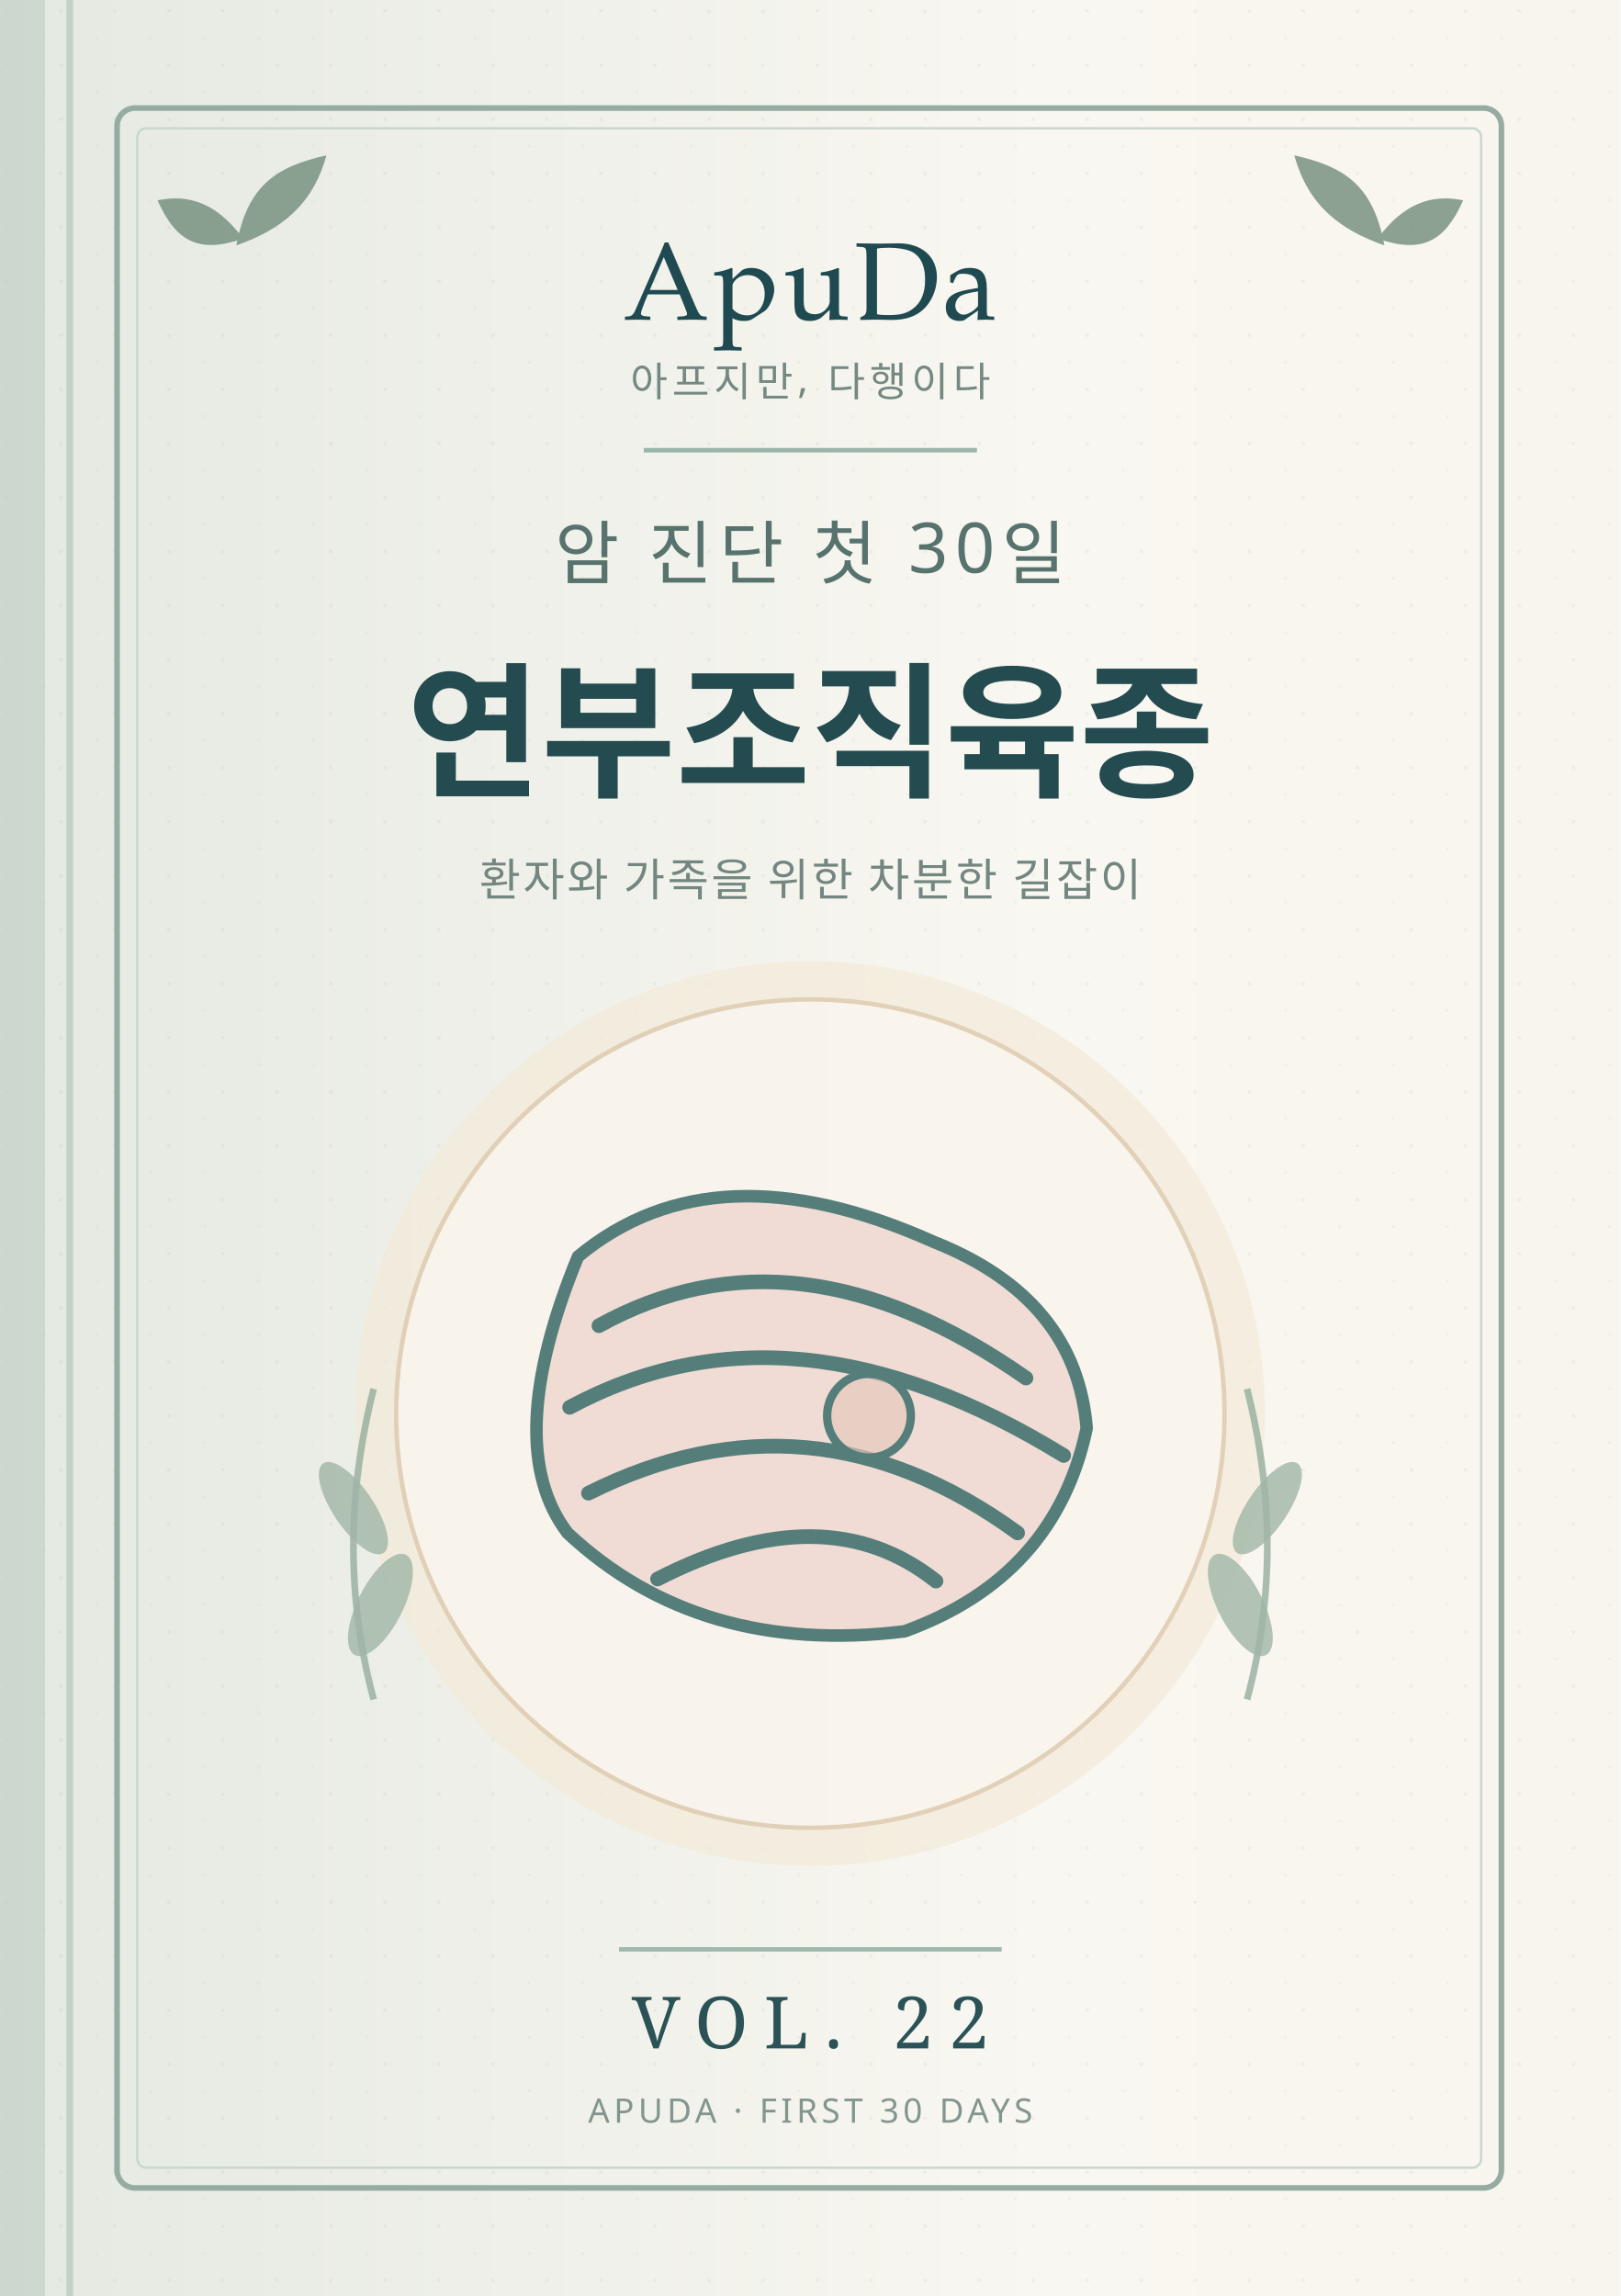
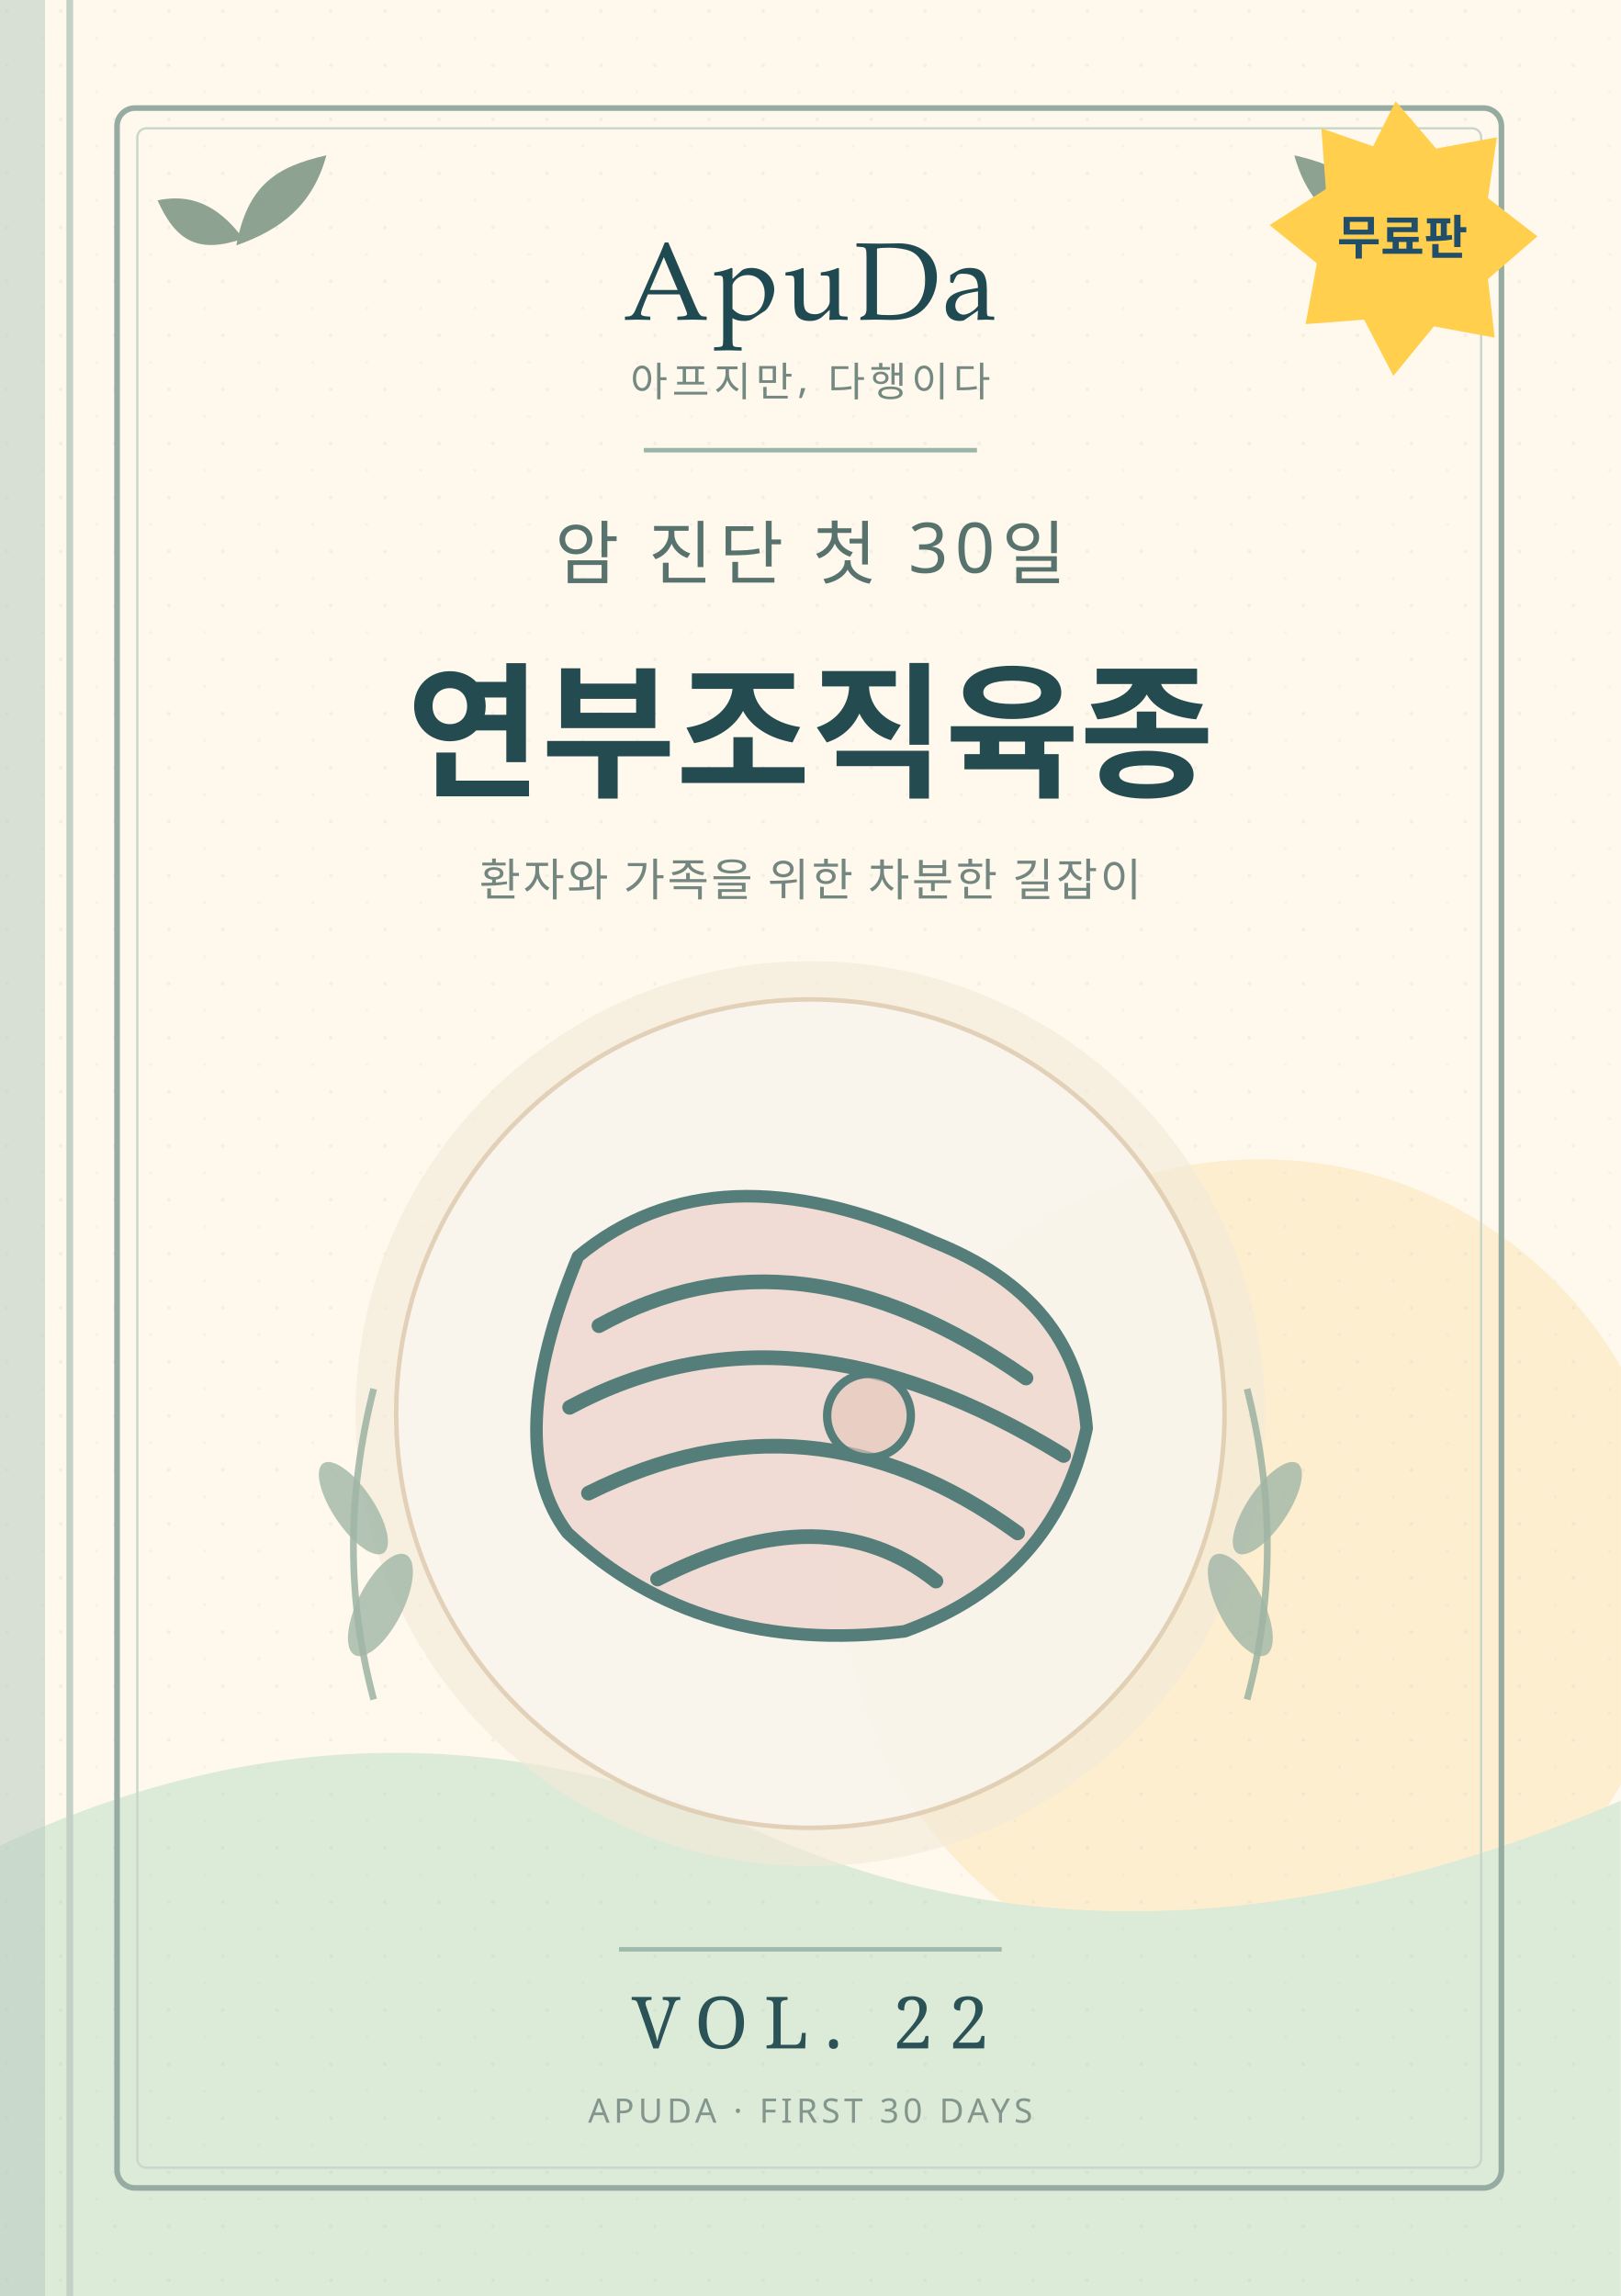
<svg xmlns="http://www.w3.org/2000/svg" width="720" height="1020" viewBox="0 0 720 1020" role="img" aria-labelledby="title description">
  <defs>
    <pattern id="paper" width="24" height="24" patternUnits="userSpaceOnUse">
      <circle cx="3" cy="5" r=".8" fill="#B6B8A9" opacity=".16" />
      <circle cx="19" cy="17" r=".65" fill="#B6B8A9" opacity=".12" />
    </pattern>
    <linearGradient id="book" x1="0" y1="0" x2="1" y2="0">
      <stop stop-color="#E4E9E1" />
      <stop offset=".65" stop-color="#F9F7F1" />
      <stop offset="1" stop-color="#F8F5EE" />
    </linearGradient>
  </defs>
-   <rect width="720" height="1020" fill="url(#book)" />
+   <rect width="720" height="1020" fill="#fff8ed" />
+   <circle cx="560" cy="700" r="185" fill="#fbe4b4" opacity=".5" />
+   <path d="M0 820 Q170 740 340 815 T720 800 V1020 H0Z" fill="#dcead8" />
  <rect width="720" height="1020" fill="url(#paper)" />
  <rect width="20" height="1020" fill="#B9CCC0" opacity=".56" />
  <path d="M31 0 V1020" stroke="#C3D1C6" stroke-width="3" />
  <rect x="52" y="48" width="615" height="924" rx="8" fill="none" stroke="#96ACA2" stroke-width="2.5" />
  <rect x="61" y="57" width="597" height="906" rx="4" fill="none" stroke="#C8D6CC" stroke-width="1" />
  <g fill="#708C79" opacity=".8">
    <path d="M105 109 C110 82 123 74 145 69 C139 91 125 102 105 109Z" />
    <path d="M108 106 C94 87 80 87 70 89 C78 107 88 113 108 106Z" />
    <path d="M615 109 C610 82 597 74 575 69 C581 91 595 102 615 109Z" />
    <path d="M612 106 C626 87 640 87 650 89 C642 107 632 113 612 106Z" />
  </g>
  <text x="360" y="142" font-family="Georgia,Palatino,serif" font-size="49" letter-spacing="1.8" text-anchor="middle" fill="#204A51">ApuDa</text>
  <text x="360" y="176" font-family="'Noto Sans KR','Malgun Gothic',sans-serif" font-size="18" text-anchor="middle" letter-spacing="2" fill="#748981">아프지만, 다행이다</text>
  <path d="M286 200 H434" stroke="#99B6A8" stroke-width="2" />
  <text x="360" y="257" font-family="'Noto Sans KR','Malgun Gothic',sans-serif" font-weight="500" font-size="31" text-anchor="middle" letter-spacing="3" fill="#58736D">암 진단 첫 30일</text>
  <g text-anchor="middle" font-family="'Noto Serif KR','Nanum Myeongjo','Malgun Gothic',serif" font-weight="700" fill="#244B4F">
    <text x="360" y="349" font-size="65">연부조직육종</text>
  </g>
  <text x="360" y="398" font-family="'Noto Sans KR','Malgun Gothic',sans-serif" font-size="20" text-anchor="middle" letter-spacing="1.1" fill="#738680">환자와 가족을 위한 차분한 길잡이</text>
  <ellipse cx="360" cy="628" rx="202" ry="201" fill="#F3E9D8" opacity=".66" />
  <circle cx="360" cy="628" r="184" fill="#FAF8F3" opacity=".68" stroke="#D9C3A5" stroke-width="2" />
  <g transform="translate(360 628) scale(.93)">
    <g fill="#E8C9BF" fill-opacity=".55" stroke="#557E7A" stroke-width="6" stroke-linecap="round" stroke-linejoin="round">
      <path d="M-111-75 Q-46-129 59-82 Q127-55 132 7 Q117 78 45 104 Q-53 116-116 57 Q-148 15-111-75Z" />
    </g>
    <g fill="none" stroke="#557E7A" stroke-width="7" stroke-linecap="round" stroke-linejoin="round">
      <path d="M-101-42 Q-7-94 103-17 M-115-3 Q-9-60 121 20 M-106 38 Q0-15 99 57 M-73 79 Q7 38 60 80" />
    </g>
    <circle cx="28" cy="1" r="20" fill="#E5C7BC" fill-opacity=".65" stroke="#557E7A" stroke-width="4" />
  </g>
  <path d="M166 755 Q148 688 166 617 M554 755 Q572 688 554 617" stroke="#8FAA9A" stroke-width="3" fill="none" opacity=".75" />
  <g fill="#A0B5A6" opacity=".8">
    <ellipse cx="157" cy="670" rx="9" ry="24" transform="rotate(-34 157 670)" />
    <ellipse cx="169" cy="713" rx="10" ry="25" transform="rotate(27 169 713)" />
    <ellipse cx="563" cy="670" rx="9" ry="24" transform="rotate(34 563 670)" />
    <ellipse cx="551" cy="713" rx="10" ry="25" transform="rotate(-27 551 713)" />
  </g>
  <path d="M275 866 H445" stroke="#9FB9AC" stroke-width="2" />
  <text x="360" y="910" font-family="Georgia,serif" font-size="32" letter-spacing="7" text-anchor="middle" fill="#2B5357">VOL. 22</text>
  <text x="360" y="943" font-family="'Noto Sans KR','Malgun Gothic',sans-serif" font-size="15" letter-spacing="1.8" text-anchor="middle" fill="#83968D">APUDA · FIRST 30 DAYS</text>
+   <path d="M620 45 L638 66 665 61 661 88 683 105 661 124 664 150 637 145 619 167 606 142 580 144 585 117 564 100 589 84 587 57 610 65Z" fill="#ffcf4d" />
+   <text x="623" y="113" text-anchor="middle" font-size="21" font-weight="900" font-family="sans-serif" fill="#214e68">무료판</text>
</svg>
